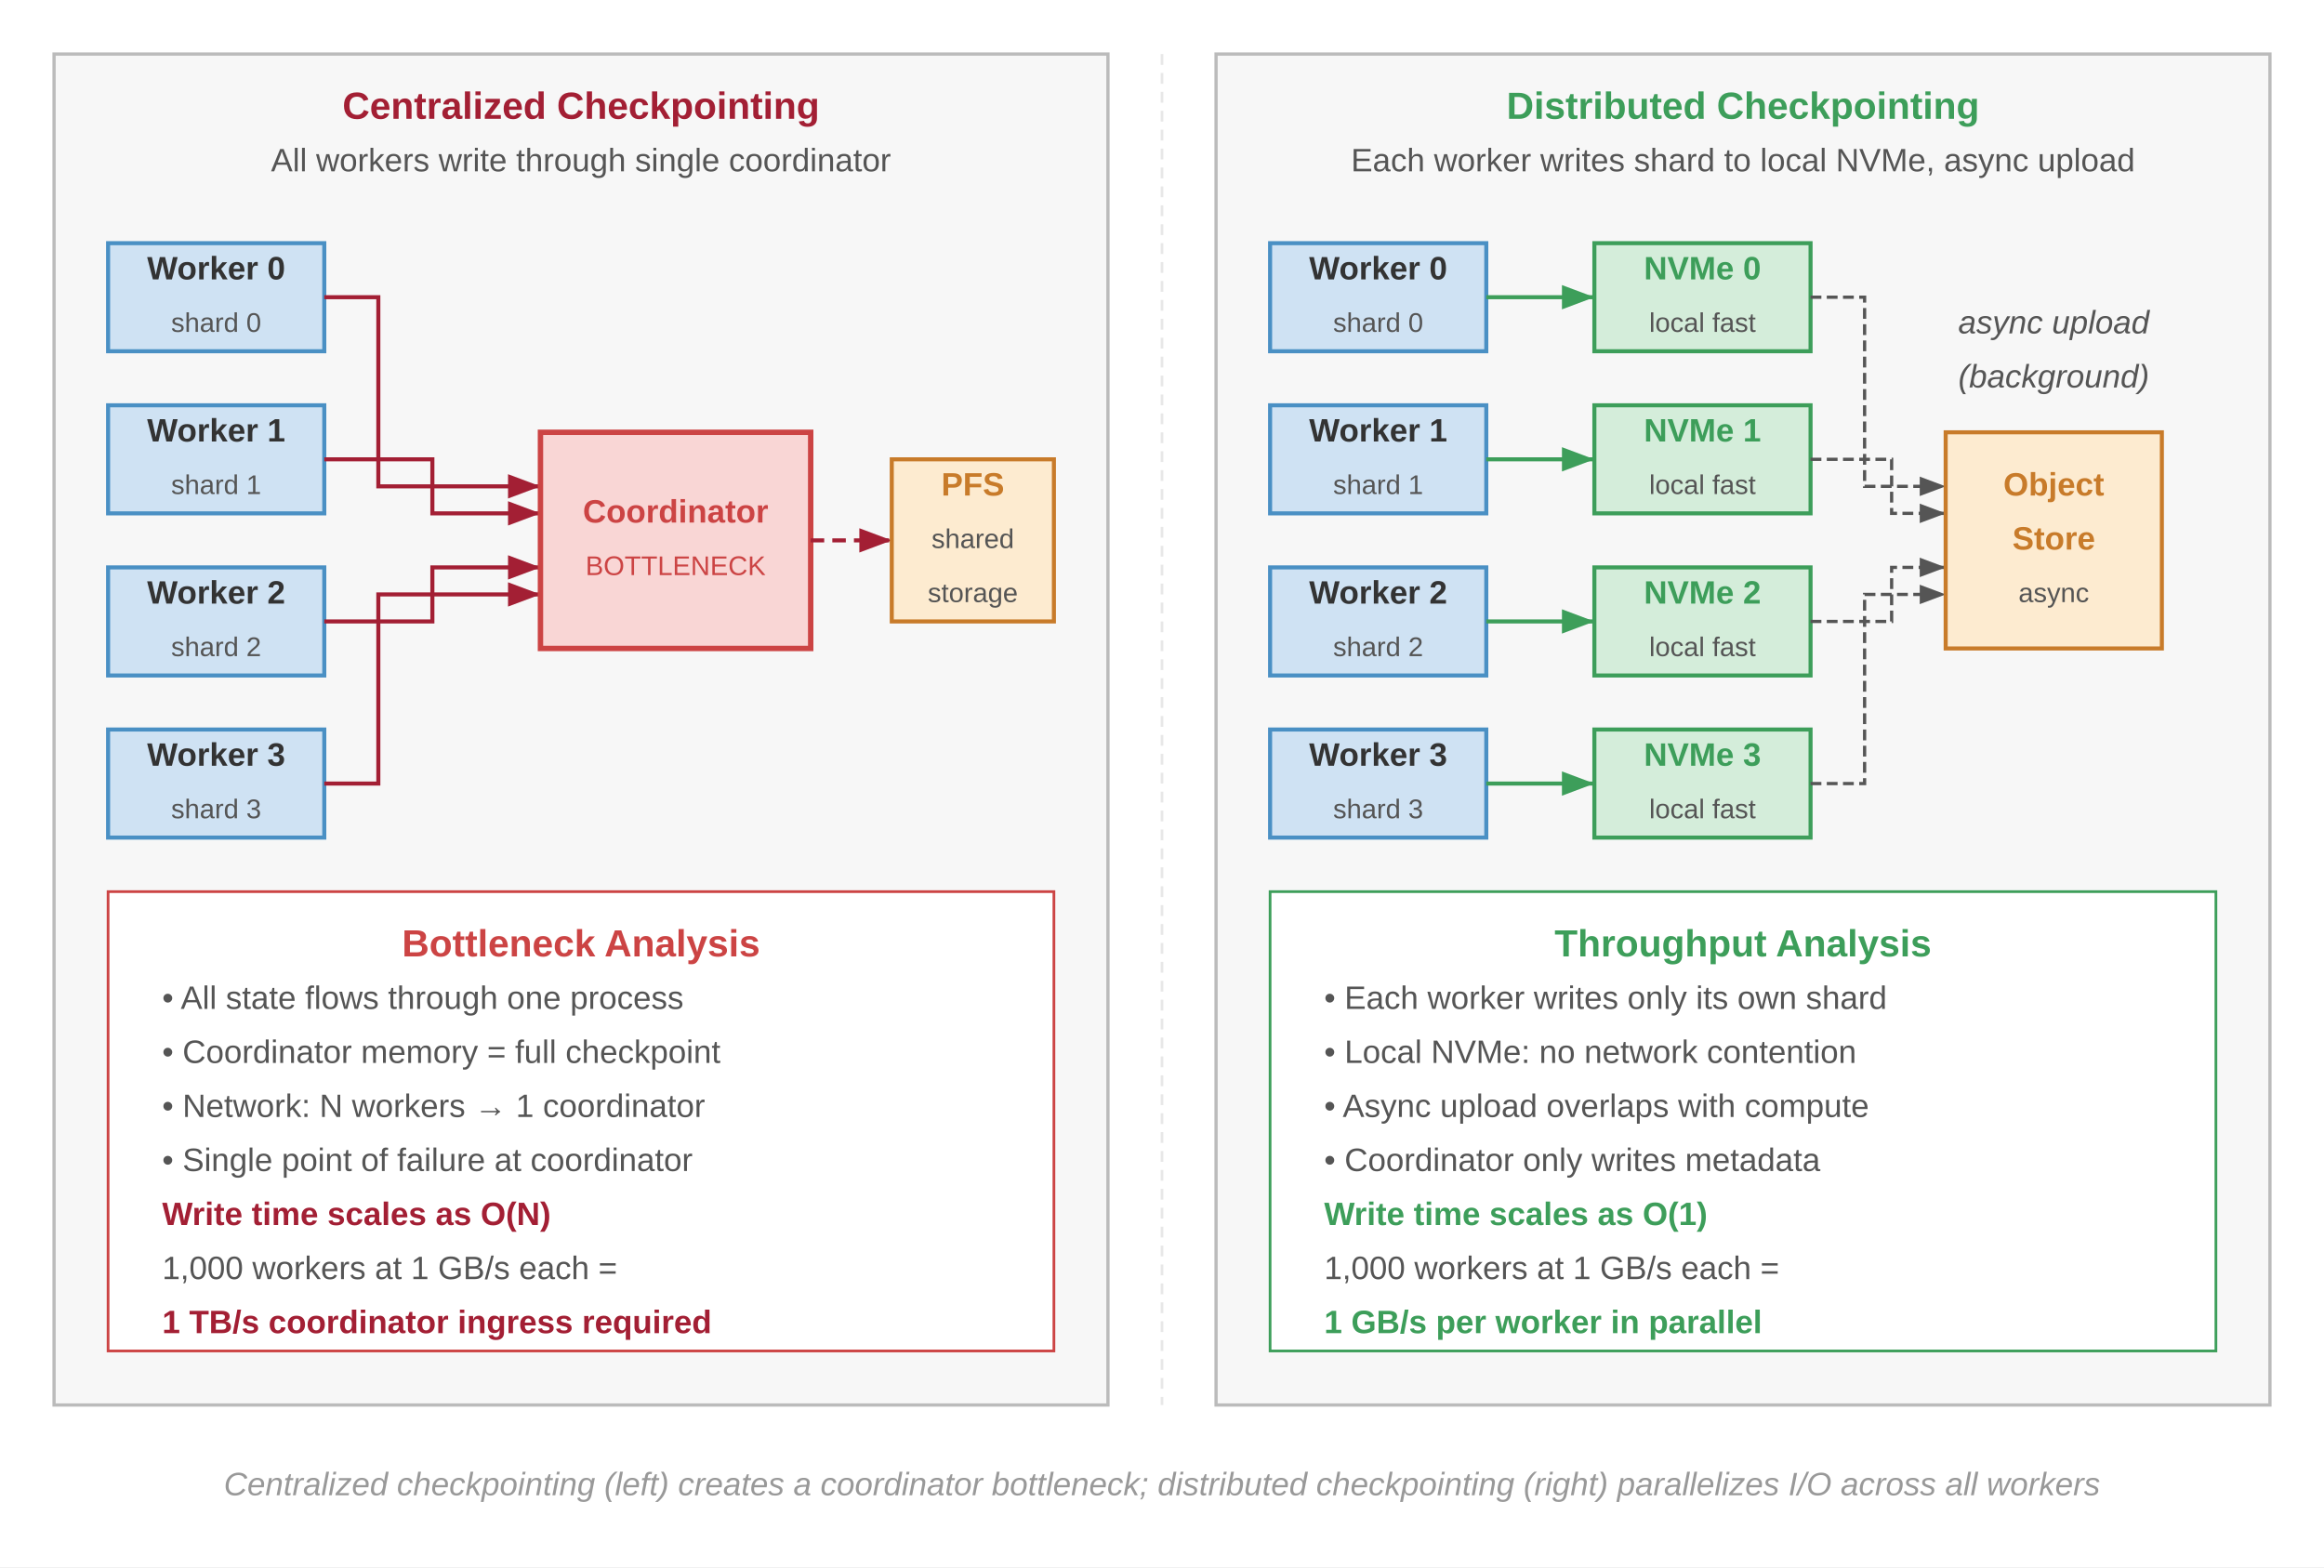
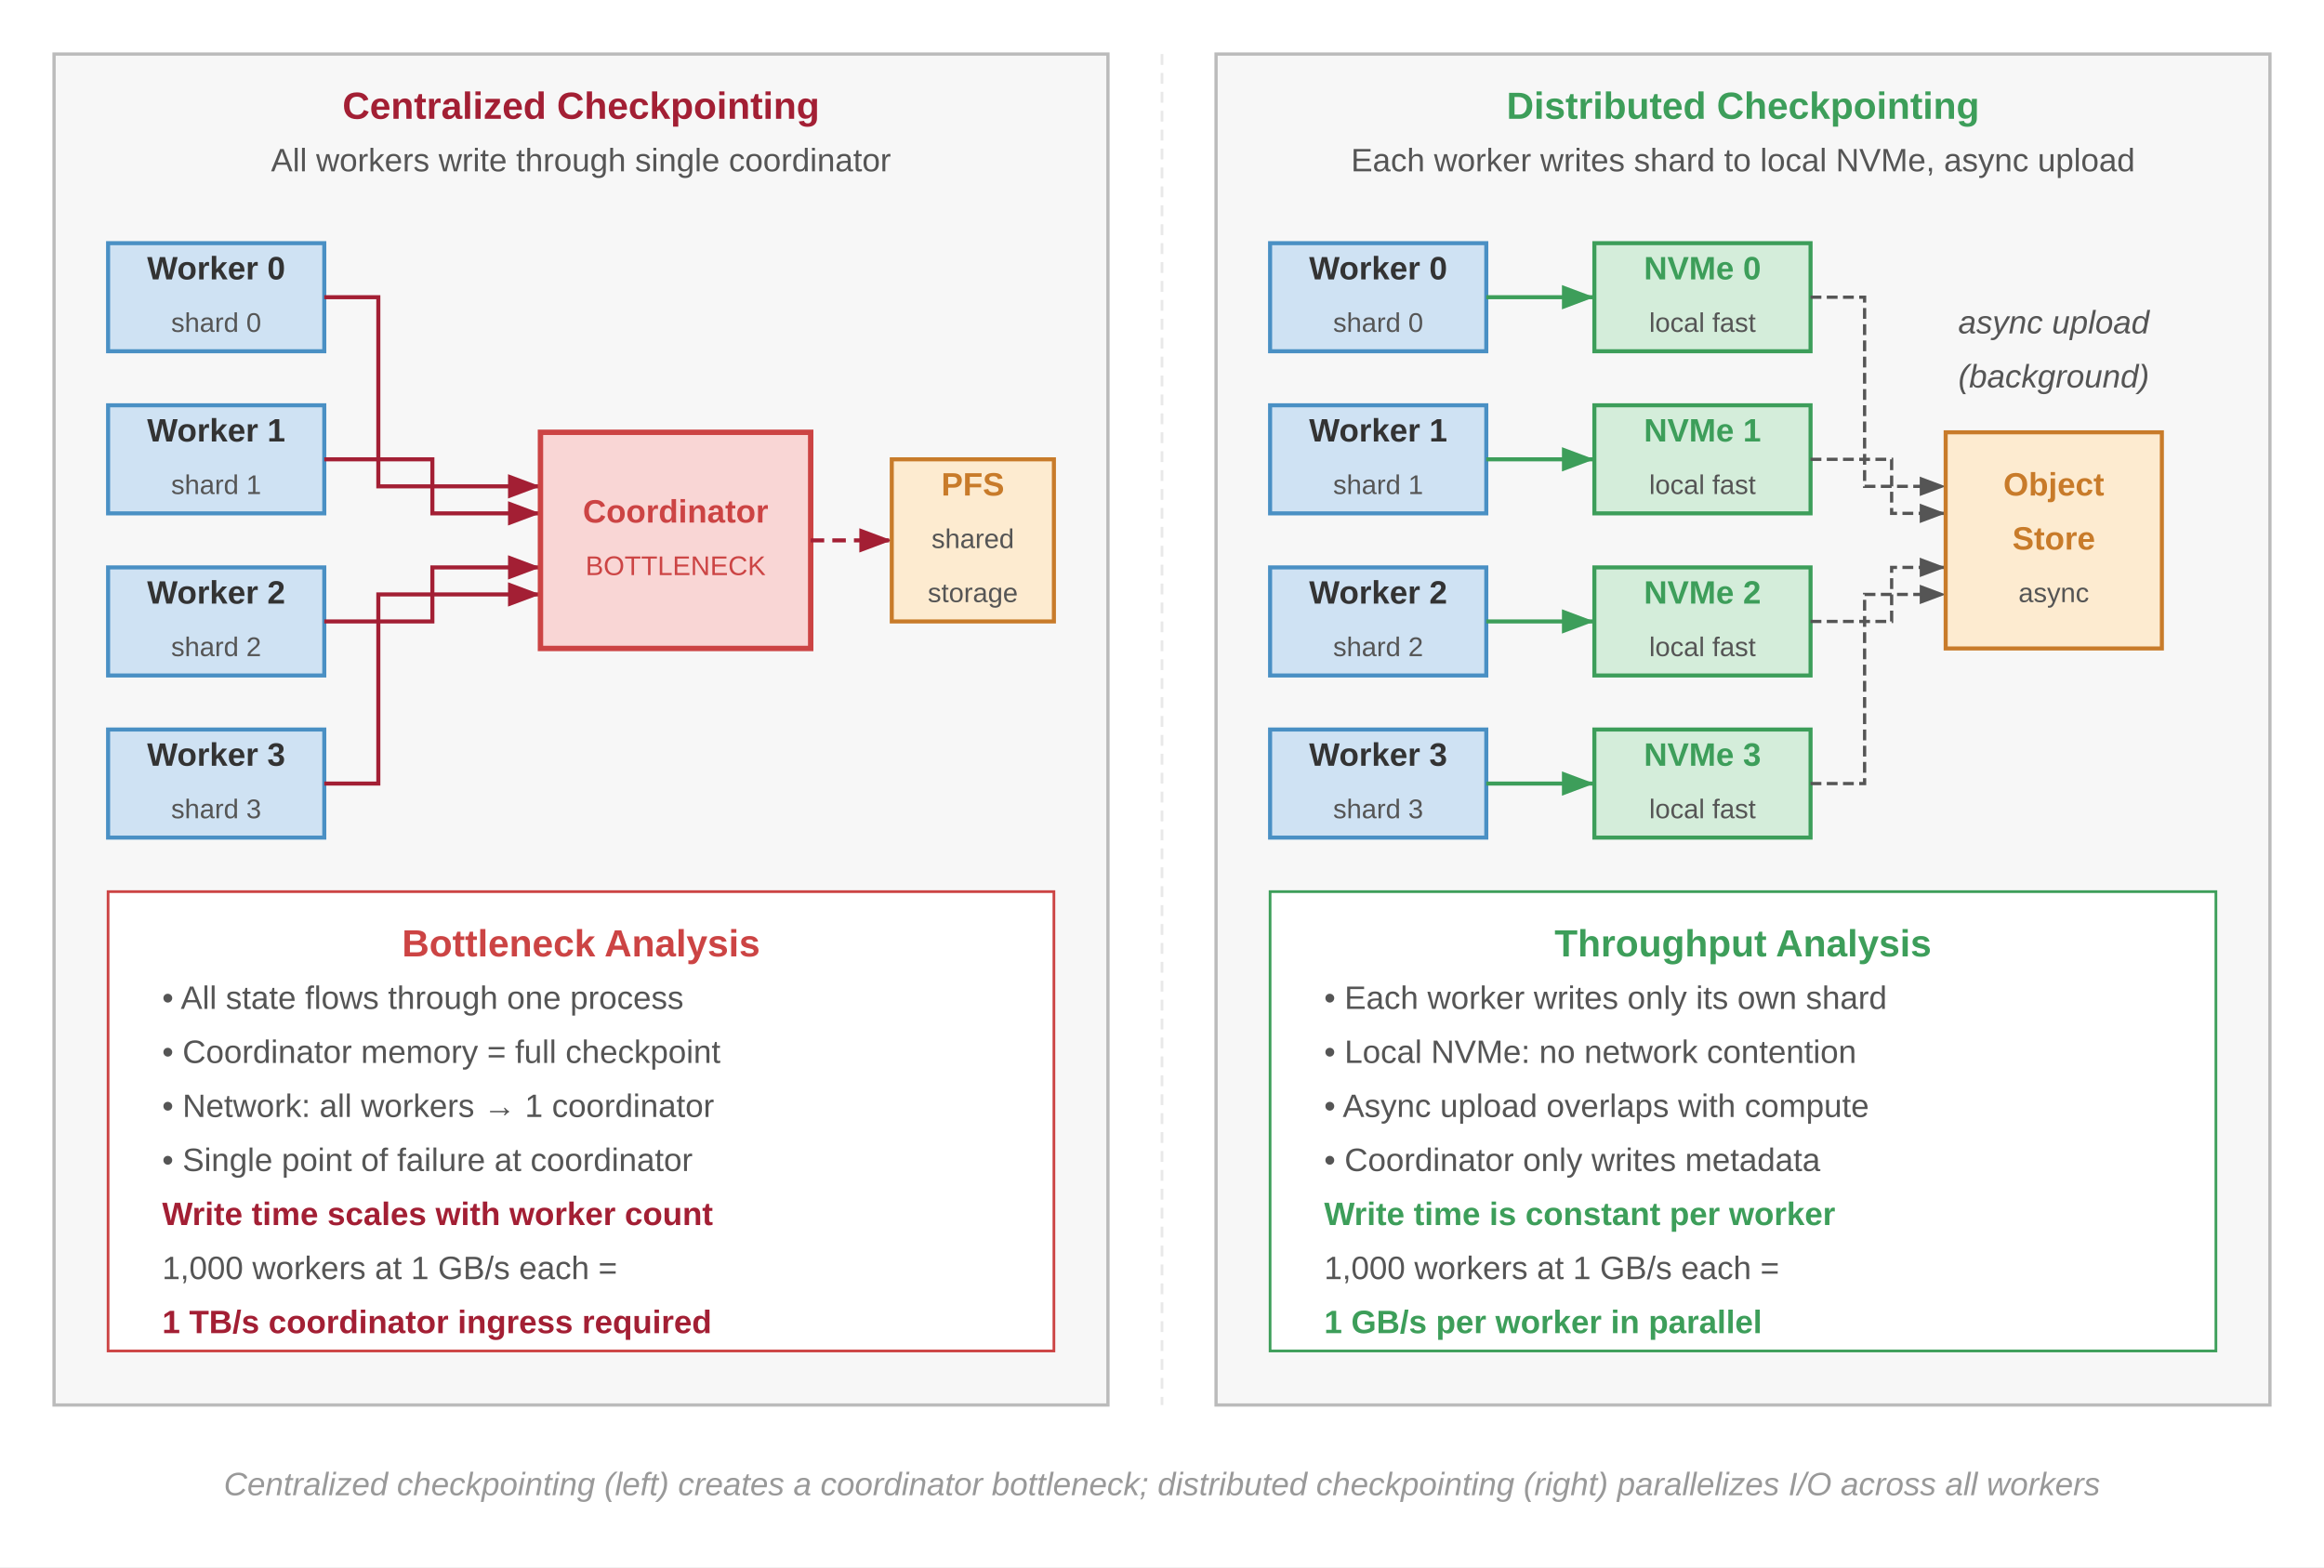
<svg xmlns="http://www.w3.org/2000/svg" font-family="Arial, Helvetica, sans-serif" viewBox="0 0 860 580">
  <defs>
    <marker id="arrow" markerWidth="8" markerHeight="6" refX="8" refY="3" orient="auto">
      <path d="M0,0 L8,3 L0,6 Z" fill="#555" />
    </marker>
    <marker id="arrow-red" markerWidth="8" markerHeight="6" refX="8" refY="3" orient="auto">
      <path d="M0,0 L8,3 L0,6 Z" fill="#a31f34" />
    </marker>
    <marker id="arrow-green" markerWidth="8" markerHeight="6" refX="8" refY="3" orient="auto">
      <path d="M0,0 L8,3 L0,6 Z" fill="#3d9e5a" />
    </marker>
  </defs>
  <rect width="860" height="580" fill="#fff" />
  <rect x="20" y="20" width="390" height="500" fill="#f7f7f7" stroke="#bbb" stroke-width="1.2" />
  <text x="215" y="40" text-anchor="middle" dominant-baseline="middle" font-size="14" font-weight="700" fill="#a31f34">Centralized Checkpointing</text>
  <text x="215" y="60" text-anchor="middle" dominant-baseline="middle" font-size="12" fill="#555">All workers write through single coordinator</text>
  <rect x="40" y="90" width="80" height="40" fill="#cfe2f3" stroke="#4a90c4" stroke-width="1.5" />
  <text x="80" y="100" text-anchor="middle" dominant-baseline="middle" font-size="12" font-weight="700" fill="#333">Worker 0</text>
  <text x="80" y="120" text-anchor="middle" dominant-baseline="middle" font-size="10" fill="#555">shard 0</text>
  <rect x="40" y="150" width="80" height="40" fill="#cfe2f3" stroke="#4a90c4" stroke-width="1.5" />
  <text x="80" y="160" text-anchor="middle" dominant-baseline="middle" font-size="12" font-weight="700" fill="#333">Worker 1</text>
  <text x="80" y="180" text-anchor="middle" dominant-baseline="middle" font-size="10" fill="#555">shard 1</text>
  <rect x="40" y="210" width="80" height="40" fill="#cfe2f3" stroke="#4a90c4" stroke-width="1.5" />
  <text x="80" y="220" text-anchor="middle" dominant-baseline="middle" font-size="12" font-weight="700" fill="#333">Worker 2</text>
  <text x="80" y="240" text-anchor="middle" dominant-baseline="middle" font-size="10" fill="#555">shard 2</text>
  <rect x="40" y="270" width="80" height="40" fill="#cfe2f3" stroke="#4a90c4" stroke-width="1.5" />
  <text x="80" y="280" text-anchor="middle" dominant-baseline="middle" font-size="12" font-weight="700" fill="#333">Worker 3</text>
  <text x="80" y="300" text-anchor="middle" dominant-baseline="middle" font-size="10" fill="#555">shard 3</text>
  <path d="M 120 110 L 140 110 L 140 180 L 200 180" fill="none" stroke="#a31f34" stroke-width="1.5" marker-end="url(#arrow-red)" />
  <path d="M 120 170 L 160 170 L 160 190 L 200 190" fill="none" stroke="#a31f34" stroke-width="1.5" marker-end="url(#arrow-red)" />
  <path d="M 120 230 L 160 230 L 160 210 L 200 210" fill="none" stroke="#a31f34" stroke-width="1.5" marker-end="url(#arrow-red)" />
  <path d="M 120 290 L 140 290 L 140 220 L 200 220" fill="none" stroke="#a31f34" stroke-width="1.5" marker-end="url(#arrow-red)" />
  <rect x="200" y="160" width="100" height="80" fill="#f9d6d5" stroke="#c44" stroke-width="2" />
  <text x="250" y="190" text-anchor="middle" dominant-baseline="middle" font-size="12" font-weight="700" fill="#c44">Coordinator</text>
  <text x="250" y="210" text-anchor="middle" dominant-baseline="middle" font-size="10" fill="#c44">BOTTLENECK</text>
  <line x1="300" y1="200" x2="330" y2="200" stroke="#a31f34" stroke-width="1.5" stroke-dasharray="5,3" marker-end="url(#arrow-red)" />
  <rect x="330" y="170" width="60" height="60" fill="#fdebd0" stroke="#c87b2a" stroke-width="1.5" />
  <text x="360" y="180" text-anchor="middle" dominant-baseline="middle" font-size="12" font-weight="700" fill="#c87b2a">PFS</text>
  <text x="360" y="200" text-anchor="middle" dominant-baseline="middle" font-size="10" fill="#555">shared</text>
  <text x="360" y="220" text-anchor="middle" dominant-baseline="middle" font-size="10" fill="#555">storage</text>
  <rect x="40" y="330" width="350" height="170" fill="#fff" stroke="#c44" stroke-width="1" />
  <text x="215" y="350" text-anchor="middle" dominant-baseline="middle" font-size="14" font-weight="700" fill="#c44">Bottleneck Analysis</text>
  <text x="60" y="370" dominant-baseline="middle" font-size="12" fill="#555">• All state flows through one process</text>
  <text x="60" y="390" dominant-baseline="middle" font-size="12" fill="#555">• Coordinator memory = full checkpoint</text>
-   <text x="60" y="410" dominant-baseline="middle" font-size="12" fill="#555">• Network: N workers → 1 coordinator</text>
+   <text x="60" y="410" dominant-baseline="middle" font-size="12" fill="#555">• Network: all workers → 1 coordinator</text>
  <text x="60" y="430" dominant-baseline="middle" font-size="12" fill="#555">• Single point of failure at coordinator</text>
-   <text x="60" y="450" dominant-baseline="middle" font-size="12" font-weight="700" fill="#a31f34">Write time scales as O(N)</text>
+   <text x="60" y="450" dominant-baseline="middle" font-size="12" font-weight="700" fill="#a31f34">Write time scales with worker count</text>
  <text x="60" y="470" dominant-baseline="middle" font-size="12" fill="#555">1,000 workers at 1 GB/s each =</text>
  <text x="60" y="490" dominant-baseline="middle" font-size="12" font-weight="700" fill="#a31f34">1 TB/s coordinator ingress required</text>
  <path d="M 430 20 L 430 520" fill="none" stroke="#e8e8e8" stroke-dasharray="4,3" stroke-width="1" />
  <rect x="450" y="20" width="390" height="500" fill="#f7f7f7" stroke="#bbb" stroke-width="1.2" />
  <text x="645" y="40" text-anchor="middle" dominant-baseline="middle" font-size="14" font-weight="700" fill="#3d9e5a">Distributed Checkpointing</text>
  <text x="645" y="60" text-anchor="middle" dominant-baseline="middle" font-size="12" fill="#555">Each worker writes shard to local NVMe, async upload</text>
  <rect x="470" y="90" width="80" height="40" fill="#cfe2f3" stroke="#4a90c4" stroke-width="1.5" />
  <text x="510" y="100" text-anchor="middle" dominant-baseline="middle" font-size="12" font-weight="700" fill="#333">Worker 0</text>
  <text x="510" y="120" text-anchor="middle" dominant-baseline="middle" font-size="10" fill="#555">shard 0</text>
  <rect x="470" y="150" width="80" height="40" fill="#cfe2f3" stroke="#4a90c4" stroke-width="1.5" />
  <text x="510" y="160" text-anchor="middle" dominant-baseline="middle" font-size="12" font-weight="700" fill="#333">Worker 1</text>
  <text x="510" y="180" text-anchor="middle" dominant-baseline="middle" font-size="10" fill="#555">shard 1</text>
  <rect x="470" y="210" width="80" height="40" fill="#cfe2f3" stroke="#4a90c4" stroke-width="1.5" />
  <text x="510" y="220" text-anchor="middle" dominant-baseline="middle" font-size="12" font-weight="700" fill="#333">Worker 2</text>
  <text x="510" y="240" text-anchor="middle" dominant-baseline="middle" font-size="10" fill="#555">shard 2</text>
  <rect x="470" y="270" width="80" height="40" fill="#cfe2f3" stroke="#4a90c4" stroke-width="1.5" />
  <text x="510" y="280" text-anchor="middle" dominant-baseline="middle" font-size="12" font-weight="700" fill="#333">Worker 3</text>
  <text x="510" y="300" text-anchor="middle" dominant-baseline="middle" font-size="10" fill="#555">shard 3</text>
  <rect x="590" y="90" width="80" height="40" fill="#d4edda" stroke="#3d9e5a" stroke-width="1.5" />
  <text x="630" y="100" text-anchor="middle" dominant-baseline="middle" font-size="12" font-weight="700" fill="#3d9e5a">NVMe 0</text>
  <text x="630" y="120" text-anchor="middle" dominant-baseline="middle" font-size="10" fill="#555">local fast</text>
  <rect x="590" y="150" width="80" height="40" fill="#d4edda" stroke="#3d9e5a" stroke-width="1.5" />
  <text x="630" y="160" text-anchor="middle" dominant-baseline="middle" font-size="12" font-weight="700" fill="#3d9e5a">NVMe 1</text>
  <text x="630" y="180" text-anchor="middle" dominant-baseline="middle" font-size="10" fill="#555">local fast</text>
  <rect x="590" y="210" width="80" height="40" fill="#d4edda" stroke="#3d9e5a" stroke-width="1.5" />
  <text x="630" y="220" text-anchor="middle" dominant-baseline="middle" font-size="12" font-weight="700" fill="#3d9e5a">NVMe 2</text>
  <text x="630" y="240" text-anchor="middle" dominant-baseline="middle" font-size="10" fill="#555">local fast</text>
  <rect x="590" y="270" width="80" height="40" fill="#d4edda" stroke="#3d9e5a" stroke-width="1.5" />
  <text x="630" y="280" text-anchor="middle" dominant-baseline="middle" font-size="12" font-weight="700" fill="#3d9e5a">NVMe 3</text>
  <text x="630" y="300" text-anchor="middle" dominant-baseline="middle" font-size="10" fill="#555">local fast</text>
  <line x1="550" y1="110" x2="590" y2="110" stroke="#3d9e5a" stroke-width="1.5" marker-end="url(#arrow-green)" />
  <line x1="550" y1="170" x2="590" y2="170" stroke="#3d9e5a" stroke-width="1.5" marker-end="url(#arrow-green)" />
  <line x1="550" y1="230" x2="590" y2="230" stroke="#3d9e5a" stroke-width="1.5" marker-end="url(#arrow-green)" />
  <line x1="550" y1="290" x2="590" y2="290" stroke="#3d9e5a" stroke-width="1.5" marker-end="url(#arrow-green)" />
  <path d="M 670 110 L 690 110 L 690 180 L 720 180" fill="none" stroke="#555" stroke-width="1.2" stroke-dasharray="4,2" marker-end="url(#arrow)" />
  <path d="M 670 170 L 700 170 L 700 190 L 720 190" fill="none" stroke="#555" stroke-width="1.2" stroke-dasharray="4,2" marker-end="url(#arrow)" />
  <path d="M 670 230 L 700 230 L 700 210 L 720 210" fill="none" stroke="#555" stroke-width="1.2" stroke-dasharray="4,2" marker-end="url(#arrow)" />
  <path d="M 670 290 L 690 290 L 690 220 L 720 220" fill="none" stroke="#555" stroke-width="1.2" stroke-dasharray="4,2" marker-end="url(#arrow)" />
  <rect x="720" y="160" width="80" height="80" fill="#fdebd0" stroke="#c87b2a" stroke-width="1.5" />
  <text x="760" y="180" text-anchor="middle" dominant-baseline="middle" font-size="12" font-weight="700" fill="#c87b2a">Object</text>
  <text x="760" y="200" text-anchor="middle" dominant-baseline="middle" font-size="12" font-weight="700" fill="#c87b2a">Store</text>
  <text x="760" y="220" text-anchor="middle" dominant-baseline="middle" font-size="10" fill="#555">async</text>
  <text x="760" y="120" text-anchor="middle" dominant-baseline="middle" font-size="12" fill="#555" font-style="italic">async upload</text>
  <text x="760" y="140" text-anchor="middle" dominant-baseline="middle" font-size="12" fill="#555" font-style="italic">(background)</text>
  <rect x="470" y="330" width="350" height="170" fill="#fff" stroke="#3d9e5a" stroke-width="1" />
  <text x="645" y="350" text-anchor="middle" dominant-baseline="middle" font-size="14" font-weight="700" fill="#3d9e5a">Throughput Analysis</text>
  <text x="490" y="370" dominant-baseline="middle" font-size="12" fill="#555">• Each worker writes only its own shard</text>
  <text x="490" y="390" dominant-baseline="middle" font-size="12" fill="#555">• Local NVMe: no network contention</text>
  <text x="490" y="410" dominant-baseline="middle" font-size="12" fill="#555">• Async upload overlaps with compute</text>
  <text x="490" y="430" dominant-baseline="middle" font-size="12" fill="#555">• Coordinator only writes metadata</text>
-   <text x="490" y="450" dominant-baseline="middle" font-size="12" font-weight="700" fill="#3d9e5a">Write time scales as O(1)</text>
+   <text x="490" y="450" dominant-baseline="middle" font-size="12" font-weight="700" fill="#3d9e5a">Write time is constant per worker</text>
  <text x="490" y="470" dominant-baseline="middle" font-size="12" fill="#555">1,000 workers at 1 GB/s each =</text>
  <text x="490" y="490" dominant-baseline="middle" font-size="12" font-weight="700" fill="#3d9e5a">1 GB/s per worker in parallel</text>
  <text x="430" y="550" text-anchor="middle" dominant-baseline="middle" font-size="12" fill="#999" font-style="italic">Centralized checkpointing (left) creates a coordinator bottleneck; distributed checkpointing (right) parallelizes I/O across all workers</text>
</svg>
